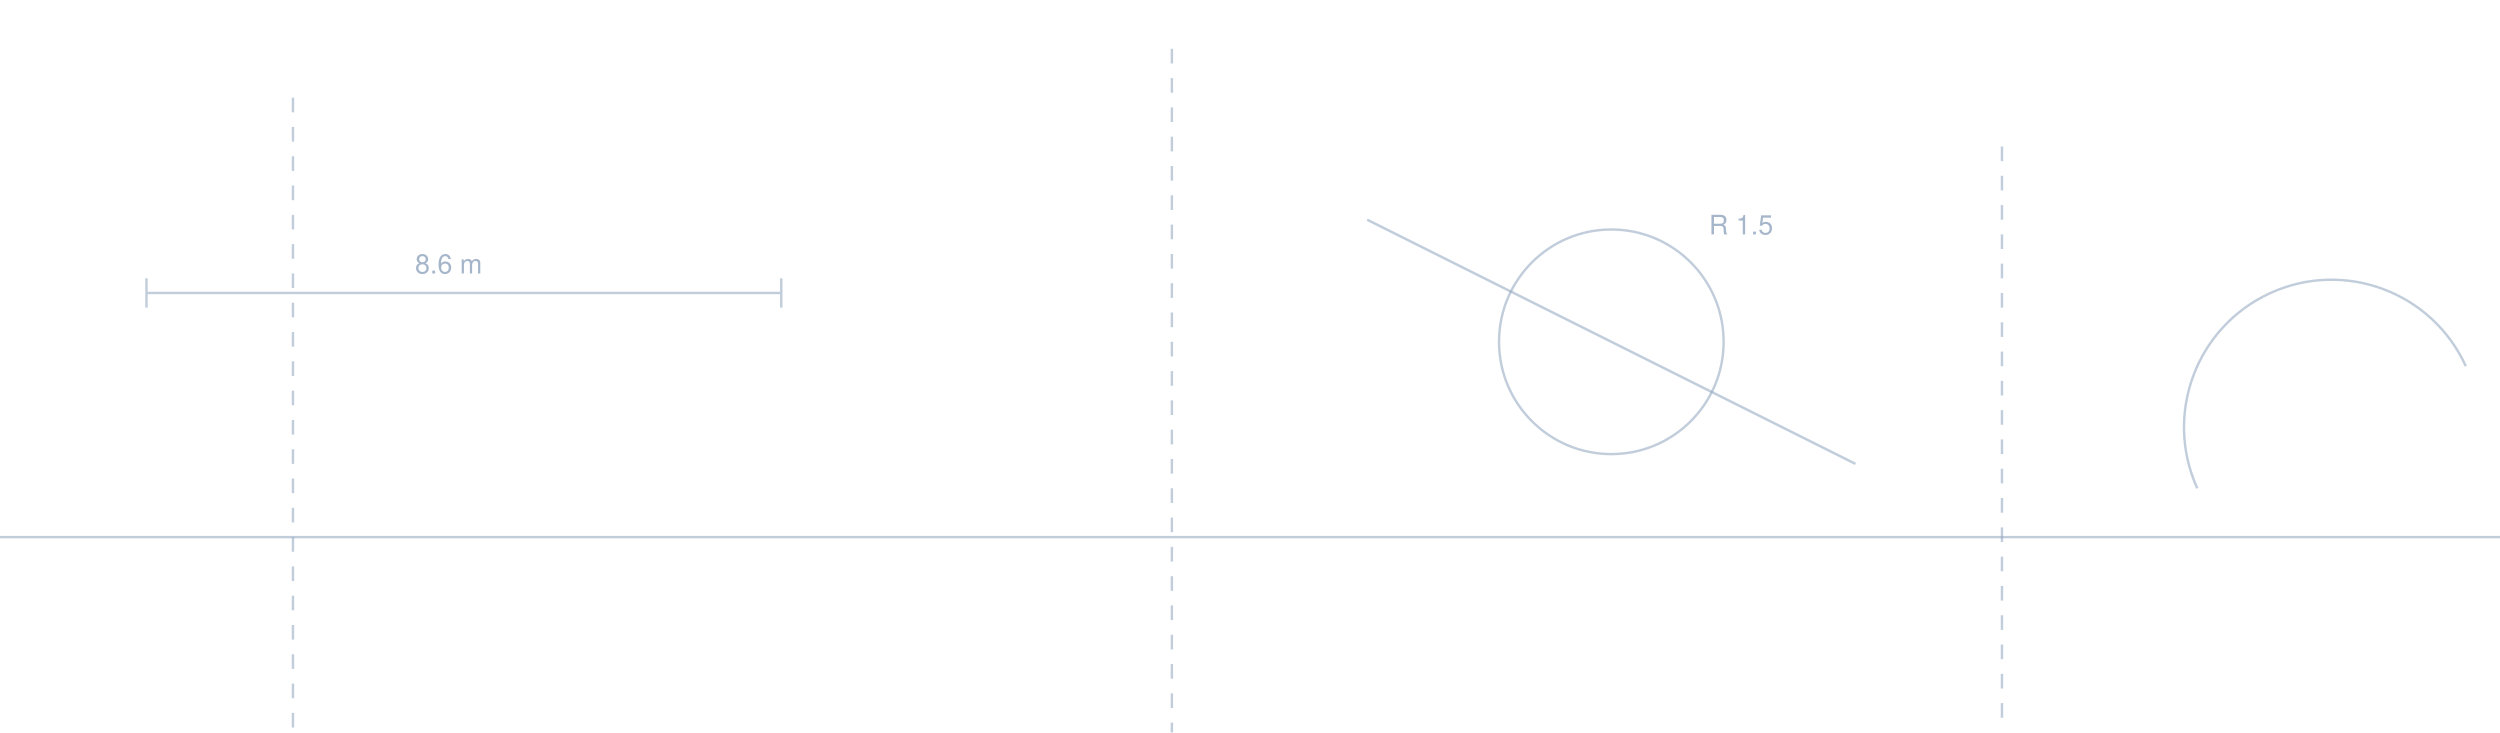
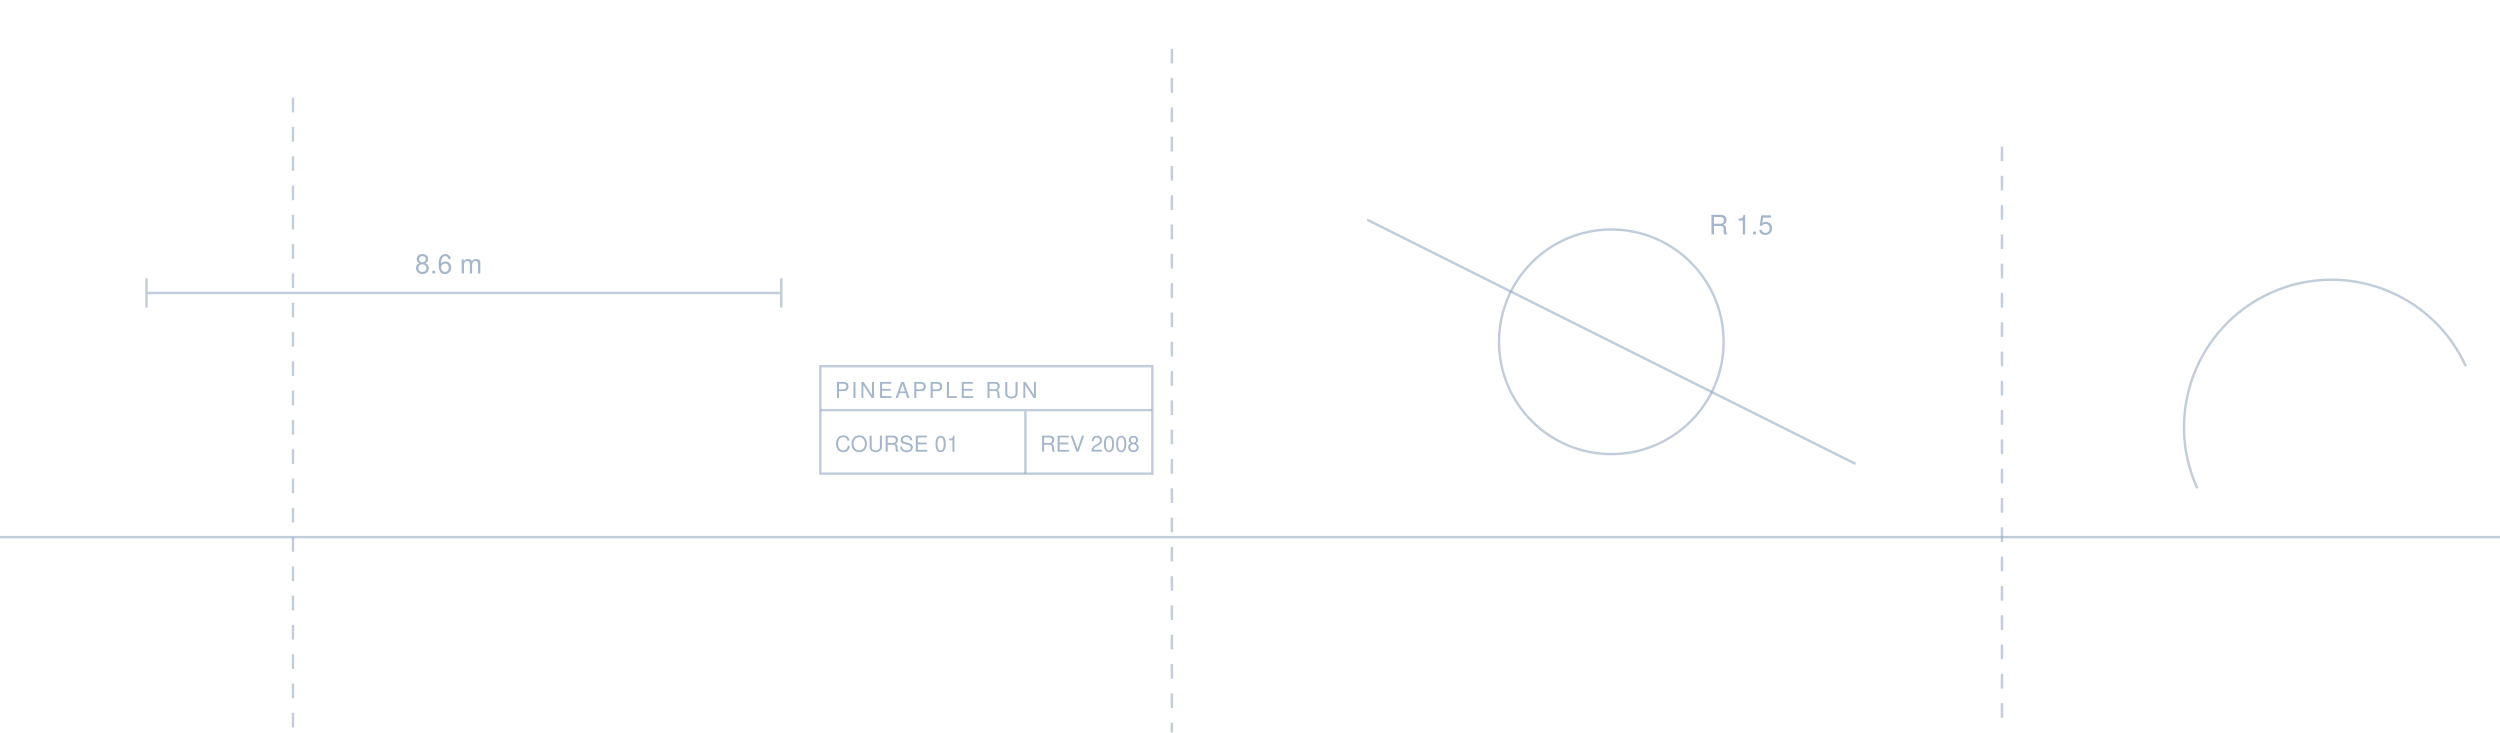
<svg xmlns="http://www.w3.org/2000/svg" width="1024" height="300" viewBox="0 0 1024 300">
  <g stroke="#8FA3BD" stroke-opacity="0.55" stroke-width="1" fill="none">
    <path d="M0 220 H1024" />
    <path d="M120 40 V300 M480 20 V300 M820 60 V300" stroke-dasharray="6 6" />
    <path d="M60 120 H320 M60 114 V126 M320 114 V126" />
    <path d="M560 90 L760 190" />
    <circle cx="660" cy="140" r="46" />
    <path d="M900 200 A60 60 0 0 1 1010 150" />
+     <rect x="336" y="150" width="136" height="44" />
+     <path d="M336 168 H472 M420 168 V194" />
  </g>
  <g font-family="Helvetica, Arial, sans-serif" font-size="11" fill="#8FA3BD" fill-opacity="0.8">
    <text x="170" y="112">8.6 m</text>
    <text x="700" y="96">R 1.5</text>
+     <text x="342" y="163" font-size="9" letter-spacing="1">PINEAPPLE RUN</text>
+     <text x="342" y="185" font-size="9">COURSE 01</text>
+     <text x="426" y="185" font-size="9">REV 2008</text>
  </g>
</svg>
